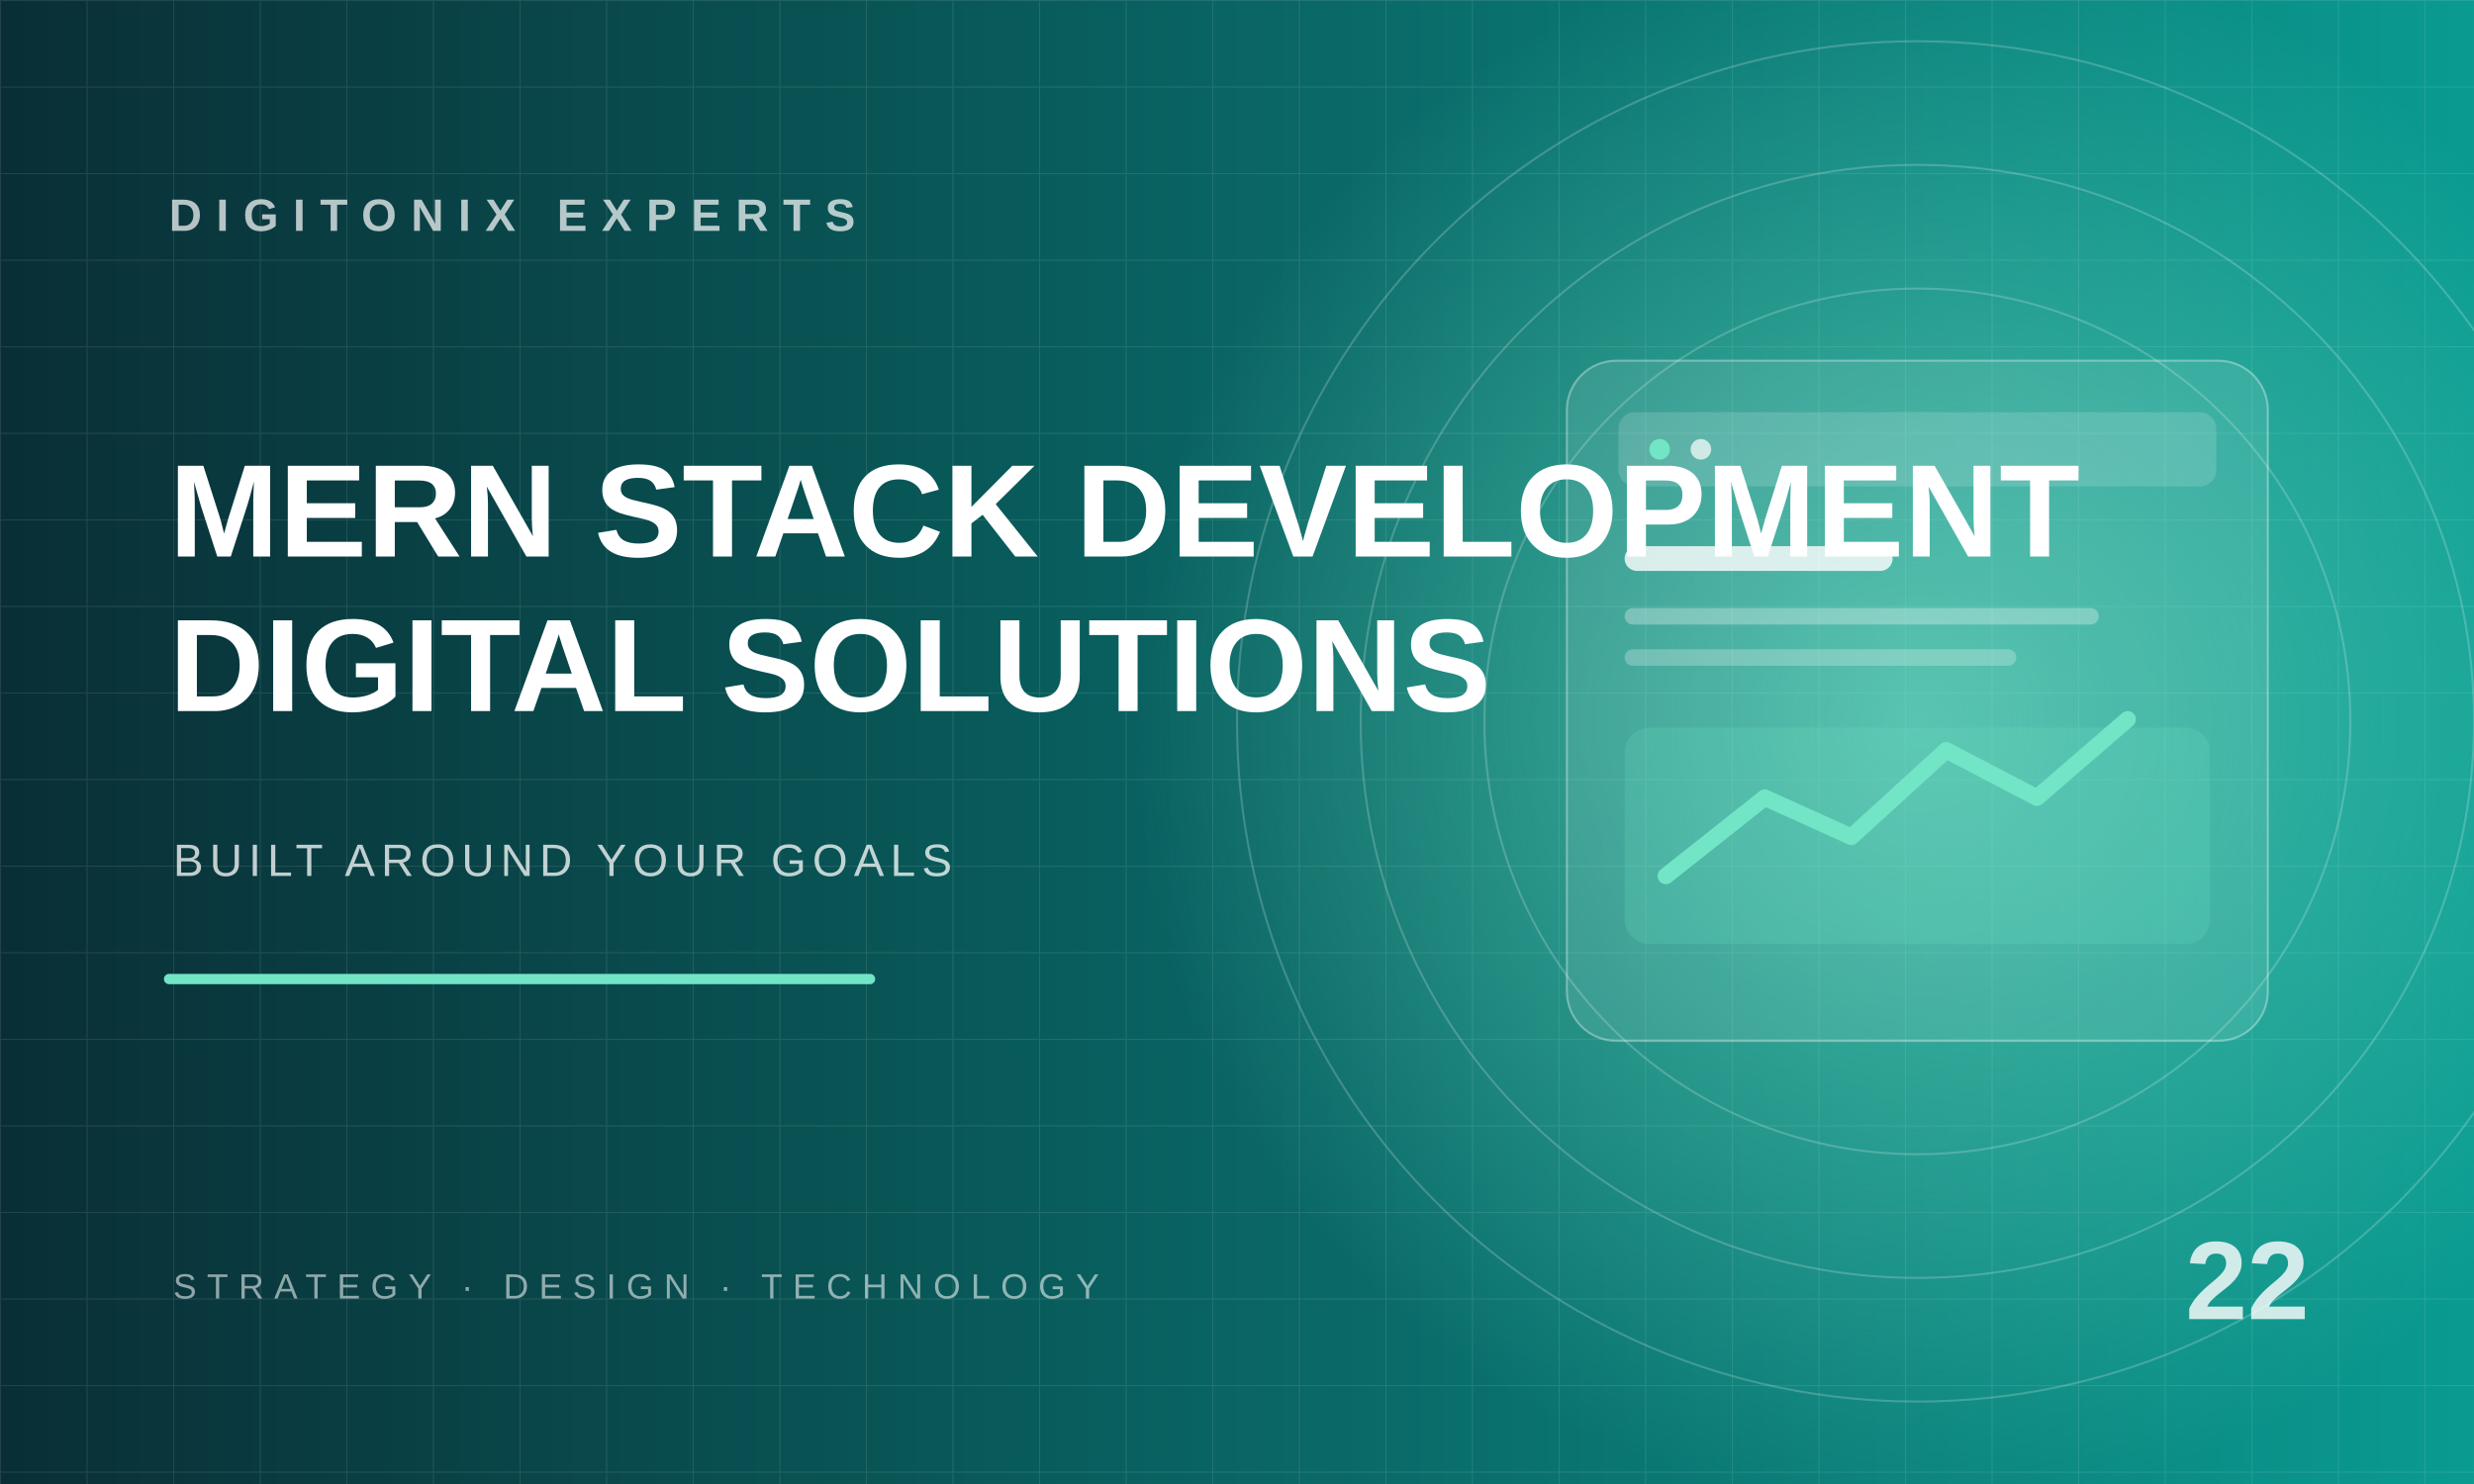
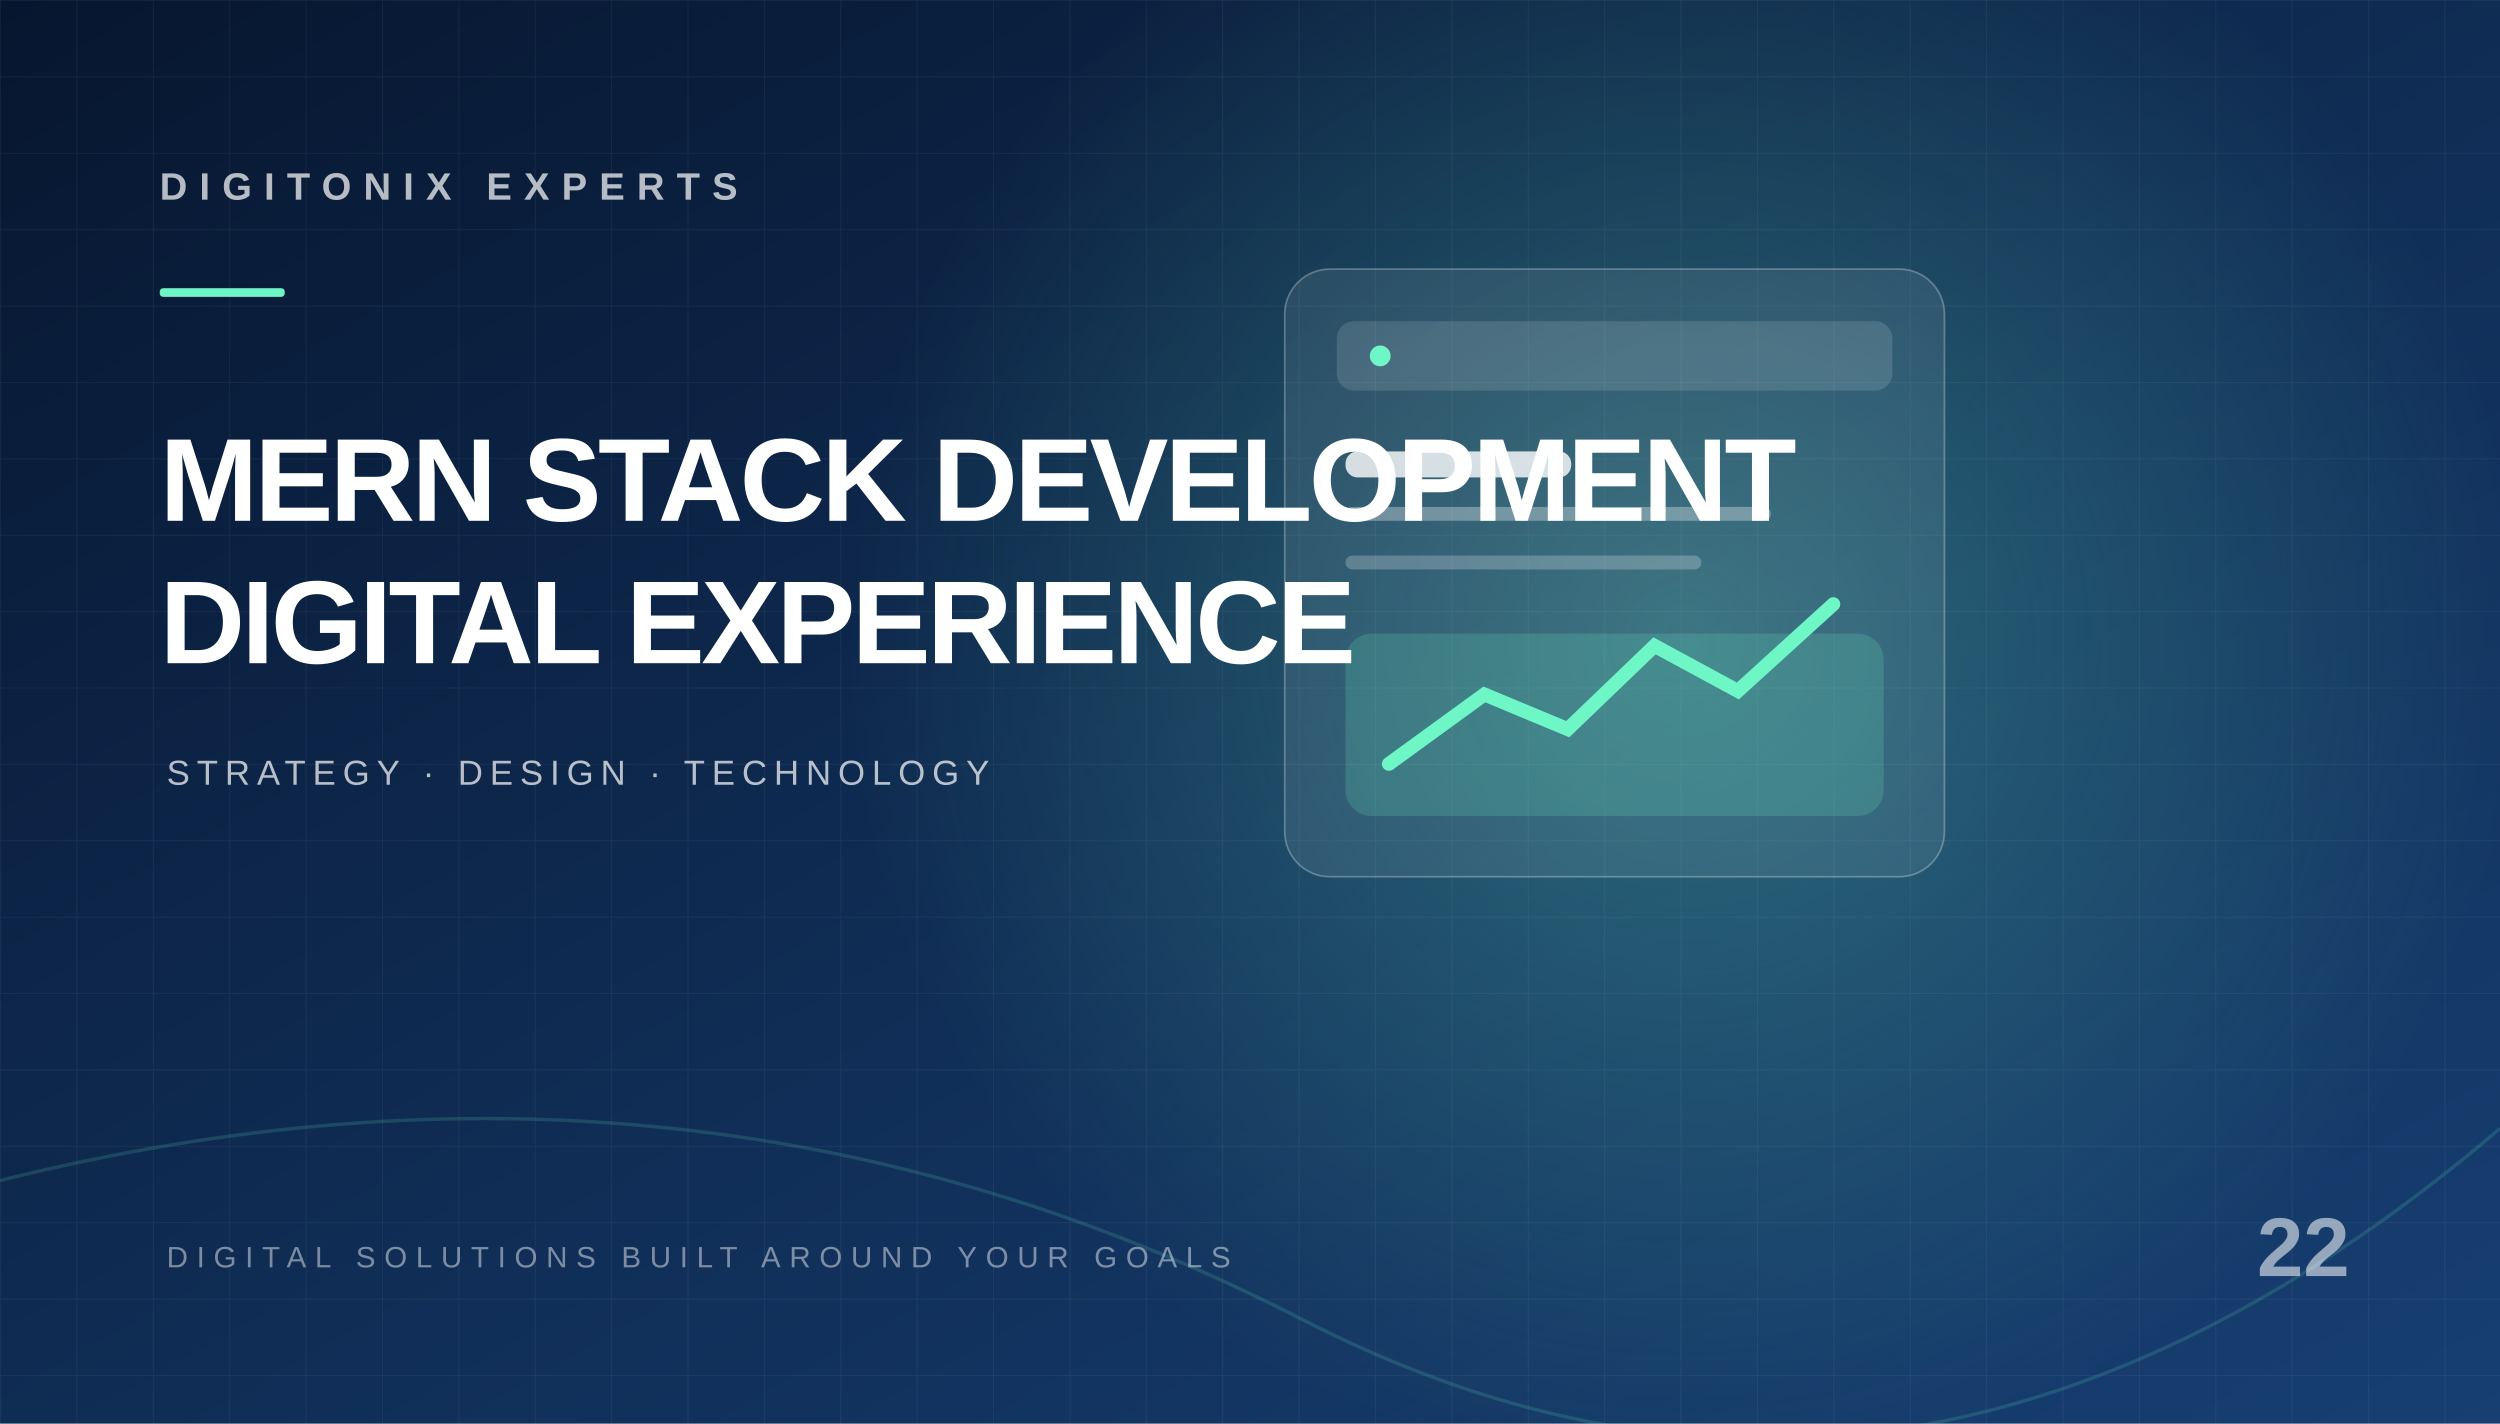
- <svg xmlns="http://www.w3.org/2000/svg" width="1200" height="720" viewBox="0 0 1200 720">
+ <svg xmlns="http://www.w3.org/2000/svg" width="1440" height="820" viewBox="0 0 1440 820">
  <defs>
-     <linearGradient id="g">
-       <stop stop-color="#092e35" />
-       <stop offset="1" stop-color="#0a9b91" />
+     <linearGradient id="bg" x1="0" y1="0" x2="1" y2="1">
+       <stop stop-color="#07162f" />
+       <stop offset=".55" stop-color="#102e57" />
+       <stop offset="1" stop-color="#173f72" />
    </linearGradient>
-     <radialGradient id="r">
-       <stop stop-color="#72e5c6" stop-opacity=".6" />
-       <stop offset="1" stop-color="#72e5c6" stop-opacity="0" />
+     <radialGradient id="glow">
+       <stop stop-color="hsl(159,88%,70%)" stop-opacity=".3" />
+       <stop offset="1" stop-color="hsl(159,88%,70%)" stop-opacity="0" />
    </radialGradient>
-     <pattern id="p" width="42" height="42" patternUnits="userSpaceOnUse">
-       <path d="M42 0H0V42" fill="none" stroke="#fff" stroke-opacity=".1" />
+     <pattern id="grid" width="44" height="44" patternUnits="userSpaceOnUse">
+       <path d="M44 0H0V44" fill="none" stroke="#fff" stroke-opacity=".055" />
    </pattern>
  </defs>
-   <rect width="1200" height="720" fill="url(#g)" />
-   <rect width="1200" height="720" fill="url(#p)" />
-   <circle cx="930" cy="350" r="380" fill="url(#r)" />
-   <g fill="none" stroke="#fff" stroke-opacity=".2">
-     <circle cx="930" cy="350" r="210" />
-     <circle cx="930" cy="350" r="270" />
-     <circle cx="930" cy="350" r="330" />
+   <rect width="1440" height="820" fill="url(#bg)" />
+   <rect width="1440" height="820" fill="url(#grid)" />
+   <circle cx="970" cy="370" r="480" fill="url(#glow)" />
+   <path d="M0 680Q400 580 750 760T1440 650" fill="none" stroke="hsl(159,88%,70%)" stroke-opacity=".15" stroke-width="2" />
+   <rect x="740" y="155" width="380" height="350" rx="26" fill="#fff" fill-opacity=".08" stroke="#fff" stroke-opacity=".28" />
+   <rect x="770" y="185" width="320" height="40" rx="10" fill="#fff" fill-opacity=".13" />
+   <circle cx="795" cy="205" r="6" fill="hsl(159,88%,70%)" />
+   <rect x="775" y="260" width="130" height="15" rx="7" fill="#fff" fill-opacity=".8" />
+   <rect x="775" y="292" width="245" height="8" rx="4" fill="#fff" fill-opacity=".32" />
+   <rect x="775" y="320" width="205" height="8" rx="4" fill="#fff" fill-opacity=".23" />
+   <rect x="775" y="365" width="310" height="105" rx="15" fill="hsl(159,88%,70%)" fill-opacity=".18" />
+   <path d="M800 440l55-40 48 20 50-48 48 26 55-50" fill="none" stroke="hsl(159,88%,70%)" stroke-width="8" stroke-linecap="round" />
+   <g font-family="Arial,sans-serif" fill="#fff">
+     <text x="92" y="115" font-size="22" font-weight="700" letter-spacing="7" opacity=".7">DIGITONIX EXPERTS</text>
+     <rect x="92" y="166" width="72" height="5" rx="2" fill="hsl(159,88%,70%)" />
+     <text x="92" y="300" font-size="68" font-weight="800" letter-spacing="-2">MERN STACK DEVELOPMENT</text>
+     <text x="92" y="382" font-size="68" font-weight="800" letter-spacing="-2">DIGITAL EXPERIENCE</text>
+     <text x="96" y="452" font-size="20" letter-spacing="4" opacity=".7">STRATEGY · DESIGN · TECHNOLOGY</text>
+     <text x="96" y="730" font-size="17" letter-spacing="5" opacity=".45">DIGITAL SOLUTIONS BUILT AROUND YOUR GOALS</text>
+     <text x="1300" y="735" font-size="48" font-weight="800" opacity=".55">22</text>
  </g>
-   <g transform="translate(760 175)">
-     <rect width="340" height="330" rx="24" fill="#fff" fill-opacity=".1" stroke="#fff" stroke-opacity=".35" />
-     <rect x="25" y="25" width="290" height="36" rx="8" fill="#fff" fill-opacity=".15" />
-     <circle cx="45" cy="43" r="5" fill="#72e5c6" />
-     <circle cx="65" cy="43" r="5" fill="#fff" fill-opacity=".7" />
-     <rect x="28" y="90" width="130" height="12" rx="6" fill="#fff" fill-opacity=".8" />
-     <rect x="28" y="120" width="230" height="8" rx="4" fill="#fff" fill-opacity=".3" />
-     <rect x="28" y="140" width="190" height="8" rx="4" fill="#fff" fill-opacity=".25" />
-     <rect x="28" y="178" width="284" height="105" rx="12" fill="#72e5c6" fill-opacity=".2" />
-     <path d="M48 250l48-38 42 19 46-42 44 23 44-38" fill="none" stroke="#72e5c6" stroke-width="8" stroke-linecap="round" stroke-linejoin="round" />
-   </g>
-   <g fill="#fff" font-family="Arial,sans-serif">
-     <text x="82" y="112" font-size="22" font-weight="700" letter-spacing="7" opacity=".7">DIGITONIX EXPERTS</text>
-     <text x="82" y="270" font-size="64" font-weight="800">MERN STACK DEVELOPMENT</text>
-     <text x="82" y="345" font-size="64" font-weight="800">DIGITAL SOLUTIONS</text>
-     <text x="84" y="425" font-size="22" letter-spacing="3" opacity=".75">BUILT AROUND YOUR GOALS</text>
-     <text x="84" y="630" font-size="17" letter-spacing="5" opacity=".55">STRATEGY · DESIGN · TECHNOLOGY</text>
-     <text x="1060" y="640" font-size="54" font-weight="800" opacity=".8">22</text>
-   </g>
-   <path d="M82 475h340" stroke="#72e5c6" stroke-width="5" stroke-linecap="round" />
</svg>
